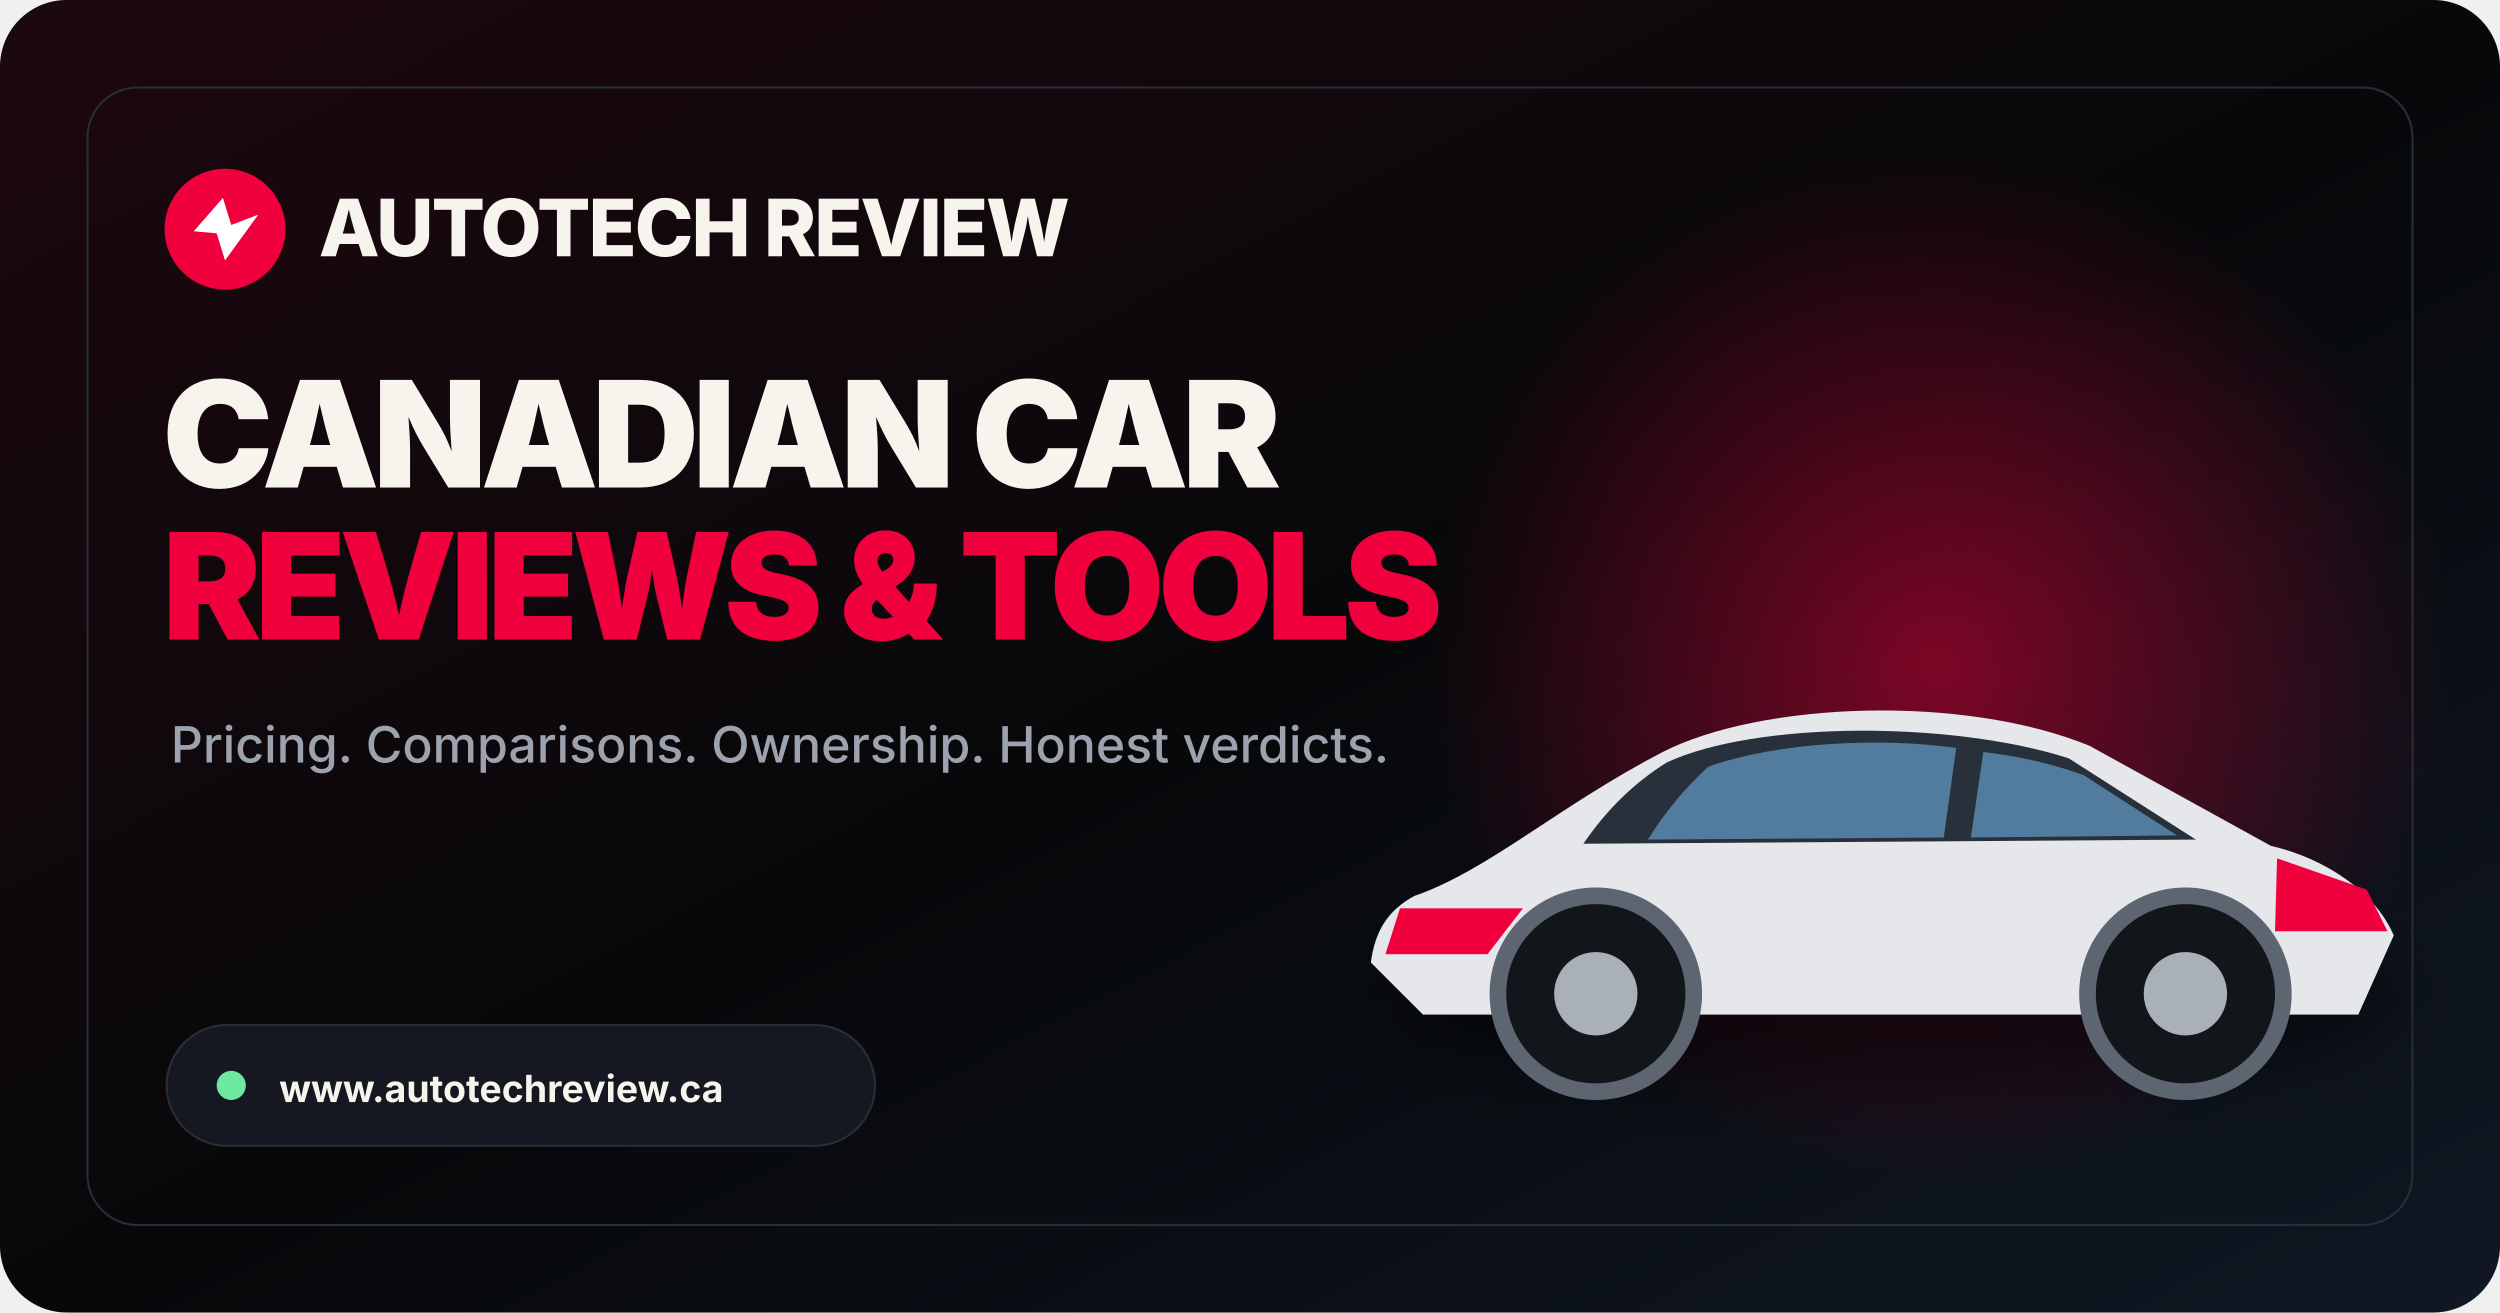
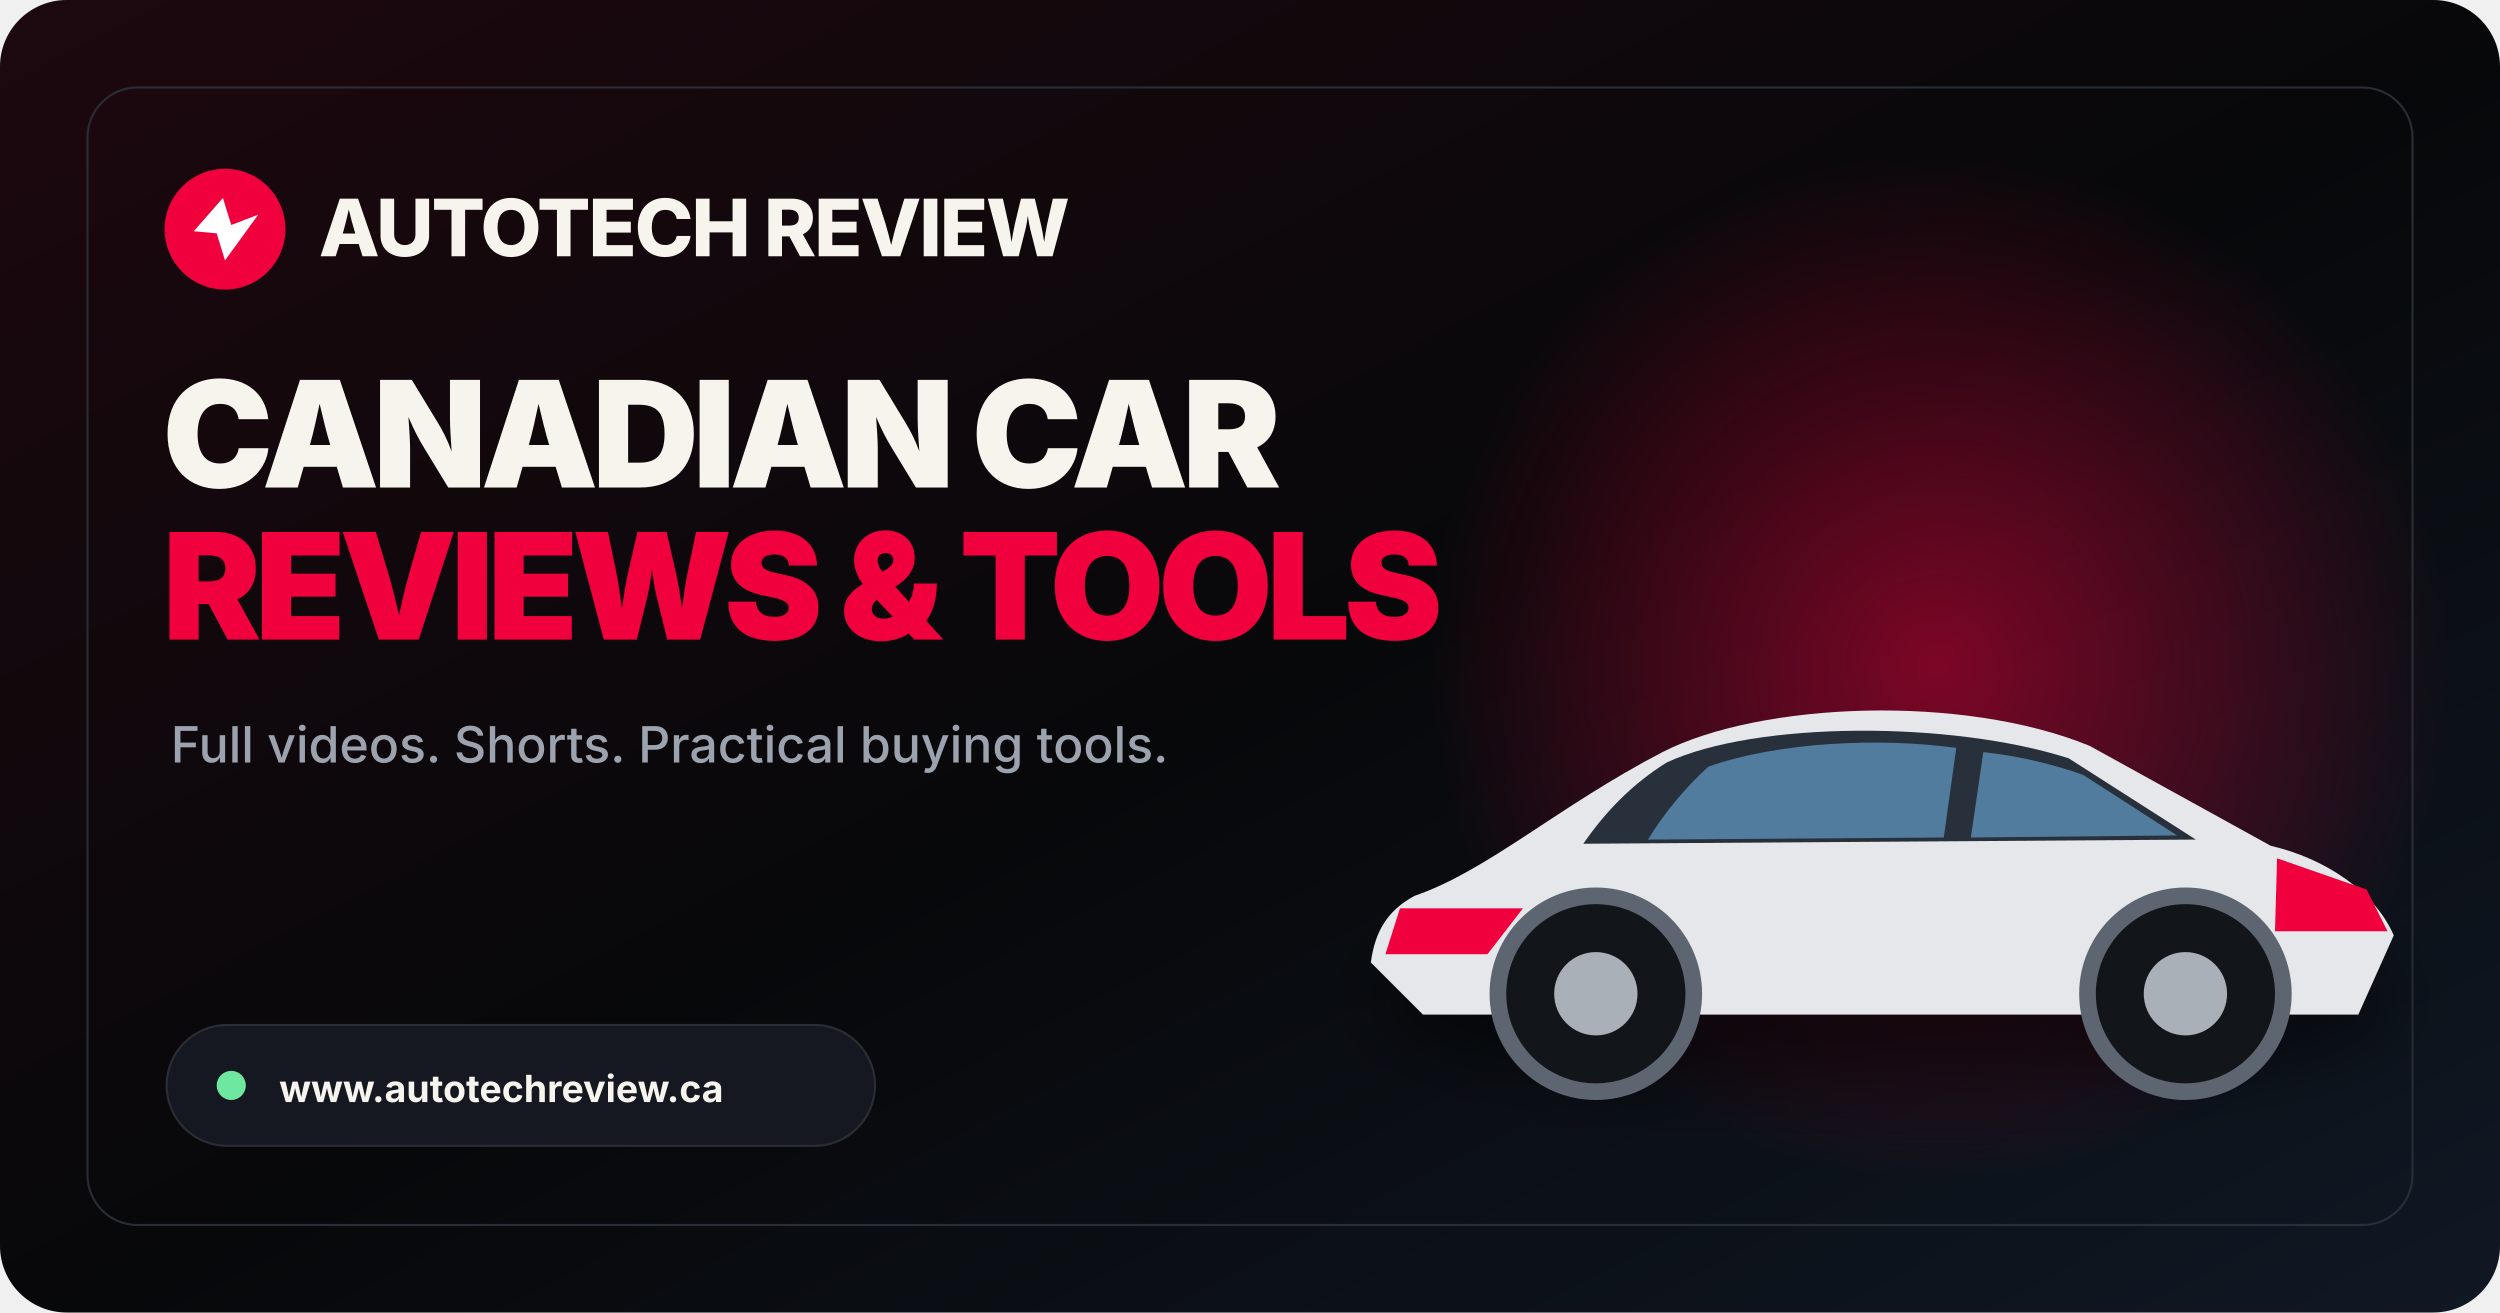
<svg xmlns="http://www.w3.org/2000/svg" width="1200" height="630" viewBox="0 0 1200 630">
  <defs>
    <linearGradient id="bg" x1="0" y1="0" x2="1" y2="1">
      <stop offset="0" stop-color="#1d080f" />
      <stop offset="0.52" stop-color="#07080a" />
      <stop offset="1" stop-color="#101824" />
    </linearGradient>
    <radialGradient id="glow" cx="50%" cy="50%" r="50%">
      <stop offset="0" stop-color="#f0003c" stop-opacity=".5" />
      <stop offset="1" stop-color="#f0003c" stop-opacity="0" />
    </radialGradient>
    <filter id="shadow" x="-30%" y="-30%" width="160%" height="160%">
      <feGaussianBlur stdDeviation="18" />
    </filter>
  </defs>
  <rect width="1200" height="630" rx="32" fill="url(#bg)" />
  <rect x="42" y="42" width="1116" height="546" rx="24" fill="none" stroke="#292d35" />
  <circle cx="930" cy="320" r="245" fill="url(#glow)" />
  <g transform="translate(78 80)">
    <circle cx="30" cy="30" r="29" fill="#f0003c" />
    <path d="M15 31 29 15l4 13 13-5-16 22-4-13z" fill="#fff" />
    <text x="75" y="43" fill="#f7f4ee" font-family="Inter,Arial,sans-serif" font-size="38" font-weight="800" letter-spacing="-1">AUTOTECH REVIEW</text>
  </g>
  <text x="78" y="234" fill="#f7f4ee" font-family="Inter,Arial,sans-serif" font-size="71" font-weight="900" letter-spacing="-3">CANADIAN CAR</text>
  <text x="78" y="307" fill="#f0003c" font-family="Inter,Arial,sans-serif" font-size="71" font-weight="900" letter-spacing="-3">REVIEWS &amp; TOOLS</text>
-   <text x="82" y="366" fill="#9ca3af" font-family="Inter,Arial,sans-serif" font-size="24" font-weight="500">Pricing. Comparisons. Ownership. Honest verdicts.</text>
+   <text x="82" y="366" fill="#9ca3af" font-family="Inter,Arial,sans-serif" font-size="24" font-weight="500">Full videos. Shorts. Practical buying tools.</text>
  <g transform="translate(650 310)">
    <ellipse cx="255" cy="170" rx="245" ry="40" fill="#000" opacity=".55" filter="url(#shadow)" />
    <path d="M29 120c35-12 69-43 119-69 47-24 144-28 205-3l87 48c26 6 50 22 59 43l-17 38H33L8 152c2-15 8-25 21-32z" fill="#e5e7eb" />
    <path d="M150 56c43-20 137-20 193-2l61 39-294 2c11-16 24-29 40-39z" fill="#28303b" />
    <path d="M170 58c34-12 83-14 119-9l-6 43-142 1c8-13 18-25 29-35zm132-7c18 2 34 6 48 11l45 29-99 1z" fill="#7bc8ff" opacity=".5" />
    <path d="M22 126h59l-17 22H15zm421-24 43 15 10 20h-54z" fill="#f0003c" />
    <circle cx="116" cy="167" r="47" fill="#12151a" stroke="#5d6570" stroke-width="8" />
    <circle cx="116" cy="167" r="20" fill="#aab0b8" />
    <circle cx="399" cy="167" r="47" fill="#12151a" stroke="#5d6570" stroke-width="8" />
    <circle cx="399" cy="167" r="20" fill="#aab0b8" />
  </g>
  <g transform="translate(80 492)">
    <rect width="340" height="58" rx="29" fill="#151820" stroke="#292d35" />
    <circle cx="31" cy="29" r="7" fill="#6ee7a0" />
    <text x="54" y="37" fill="#f7f4ee" font-family="Inter,Arial,sans-serif" font-size="18" font-weight="700">www.autotechreview.ca</text>
  </g>
</svg>
